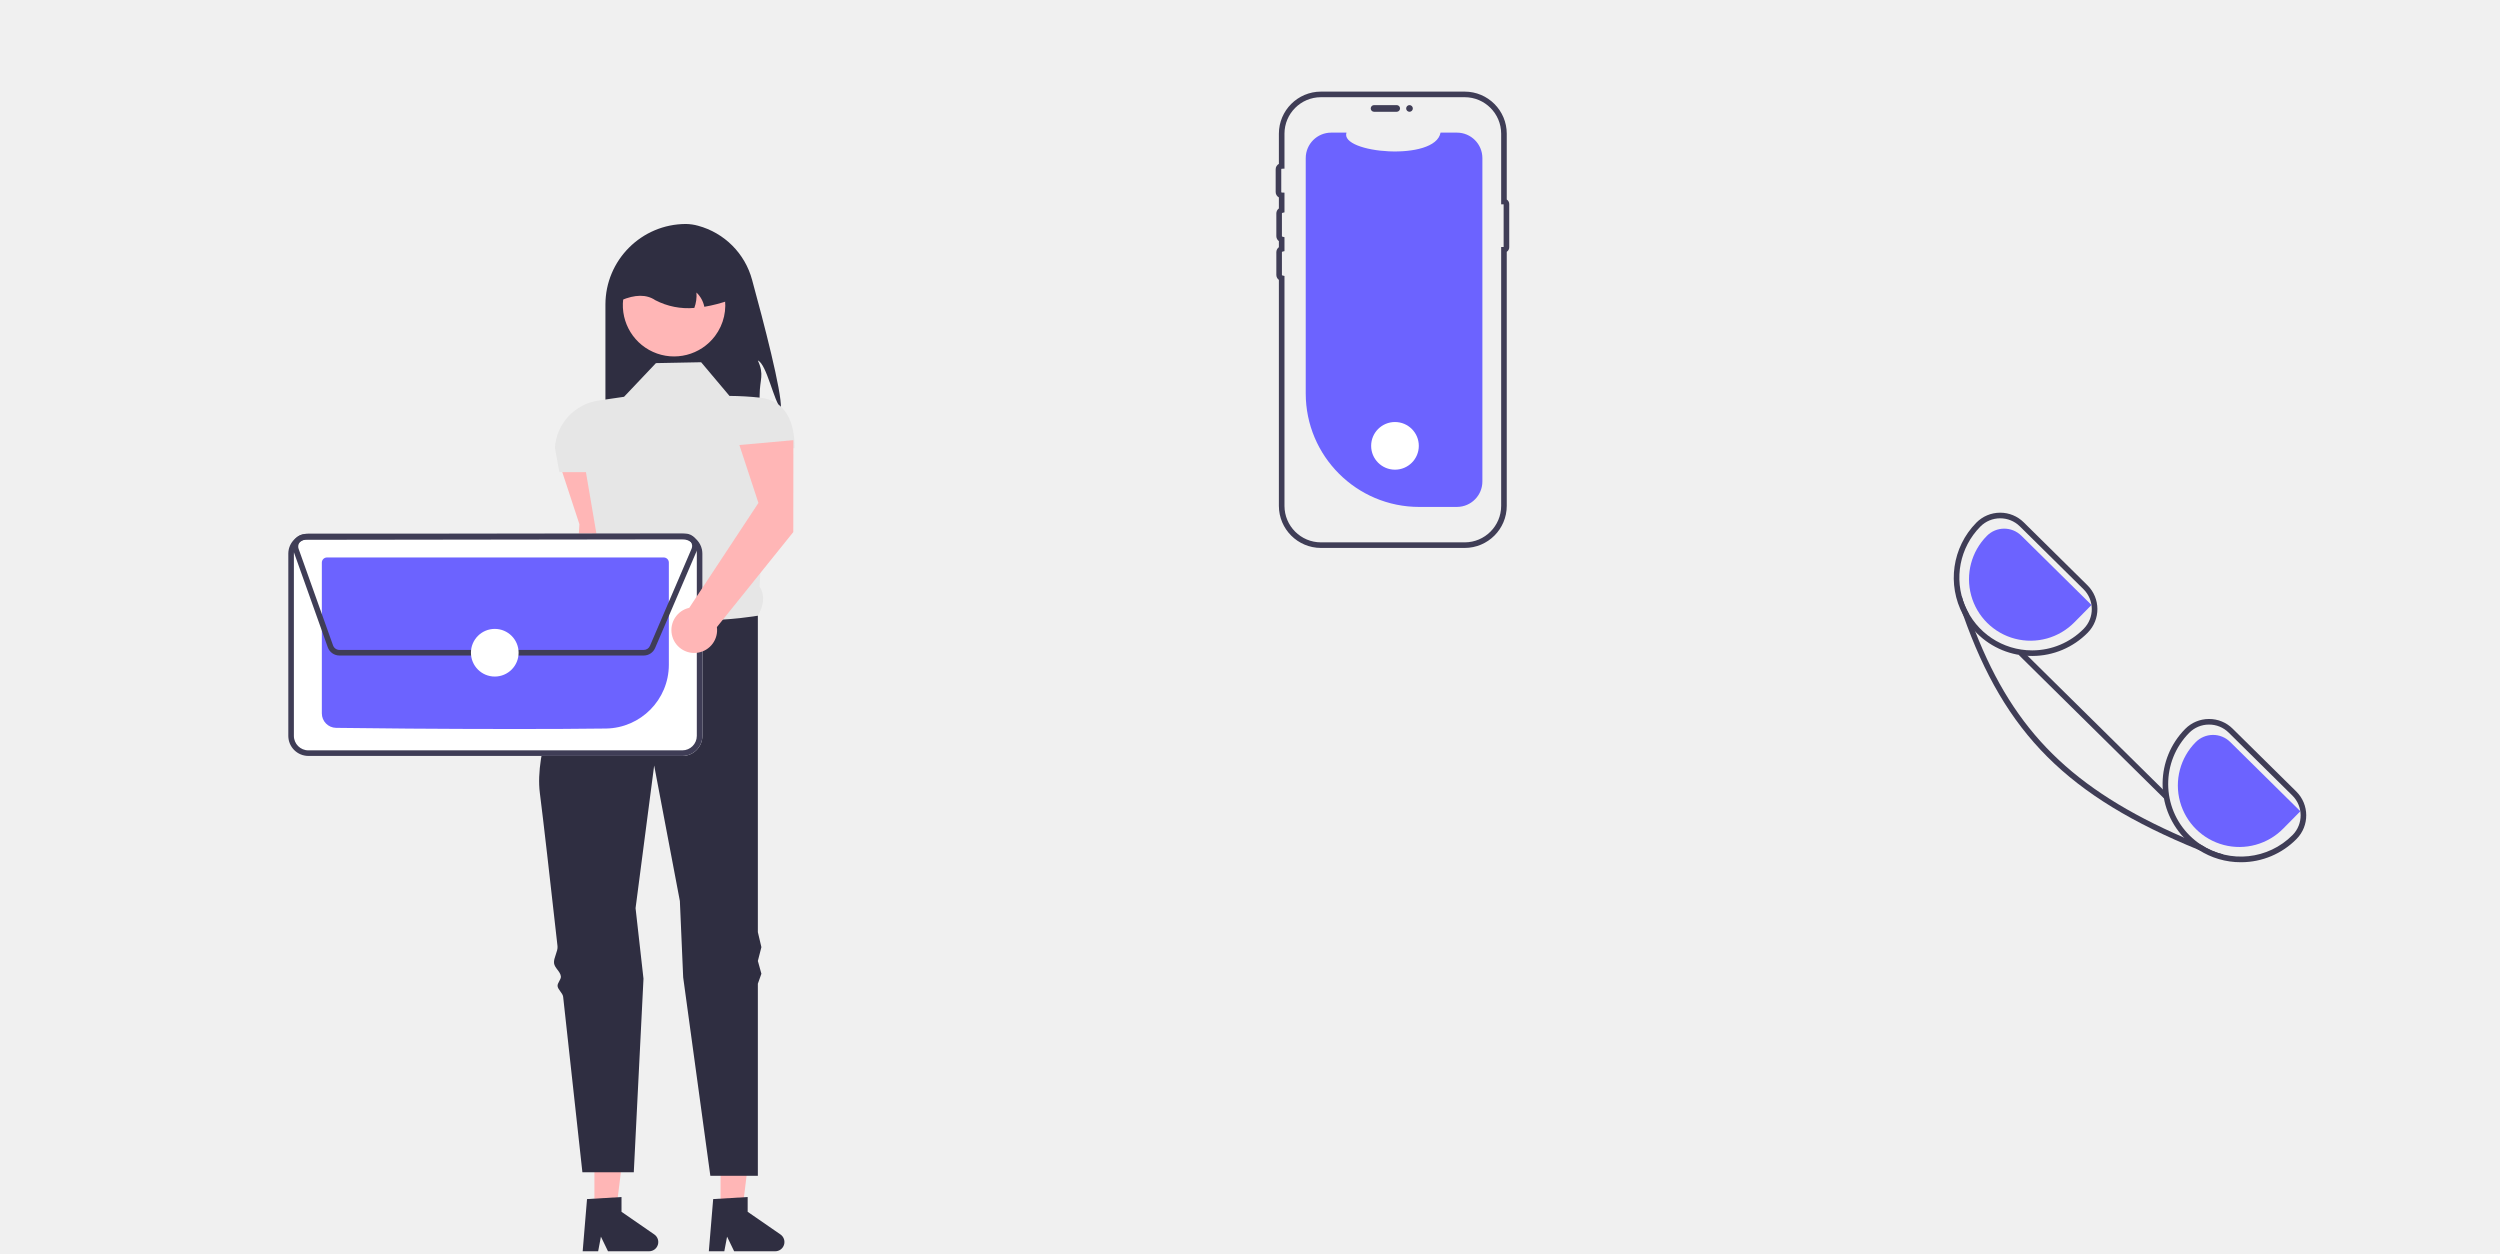
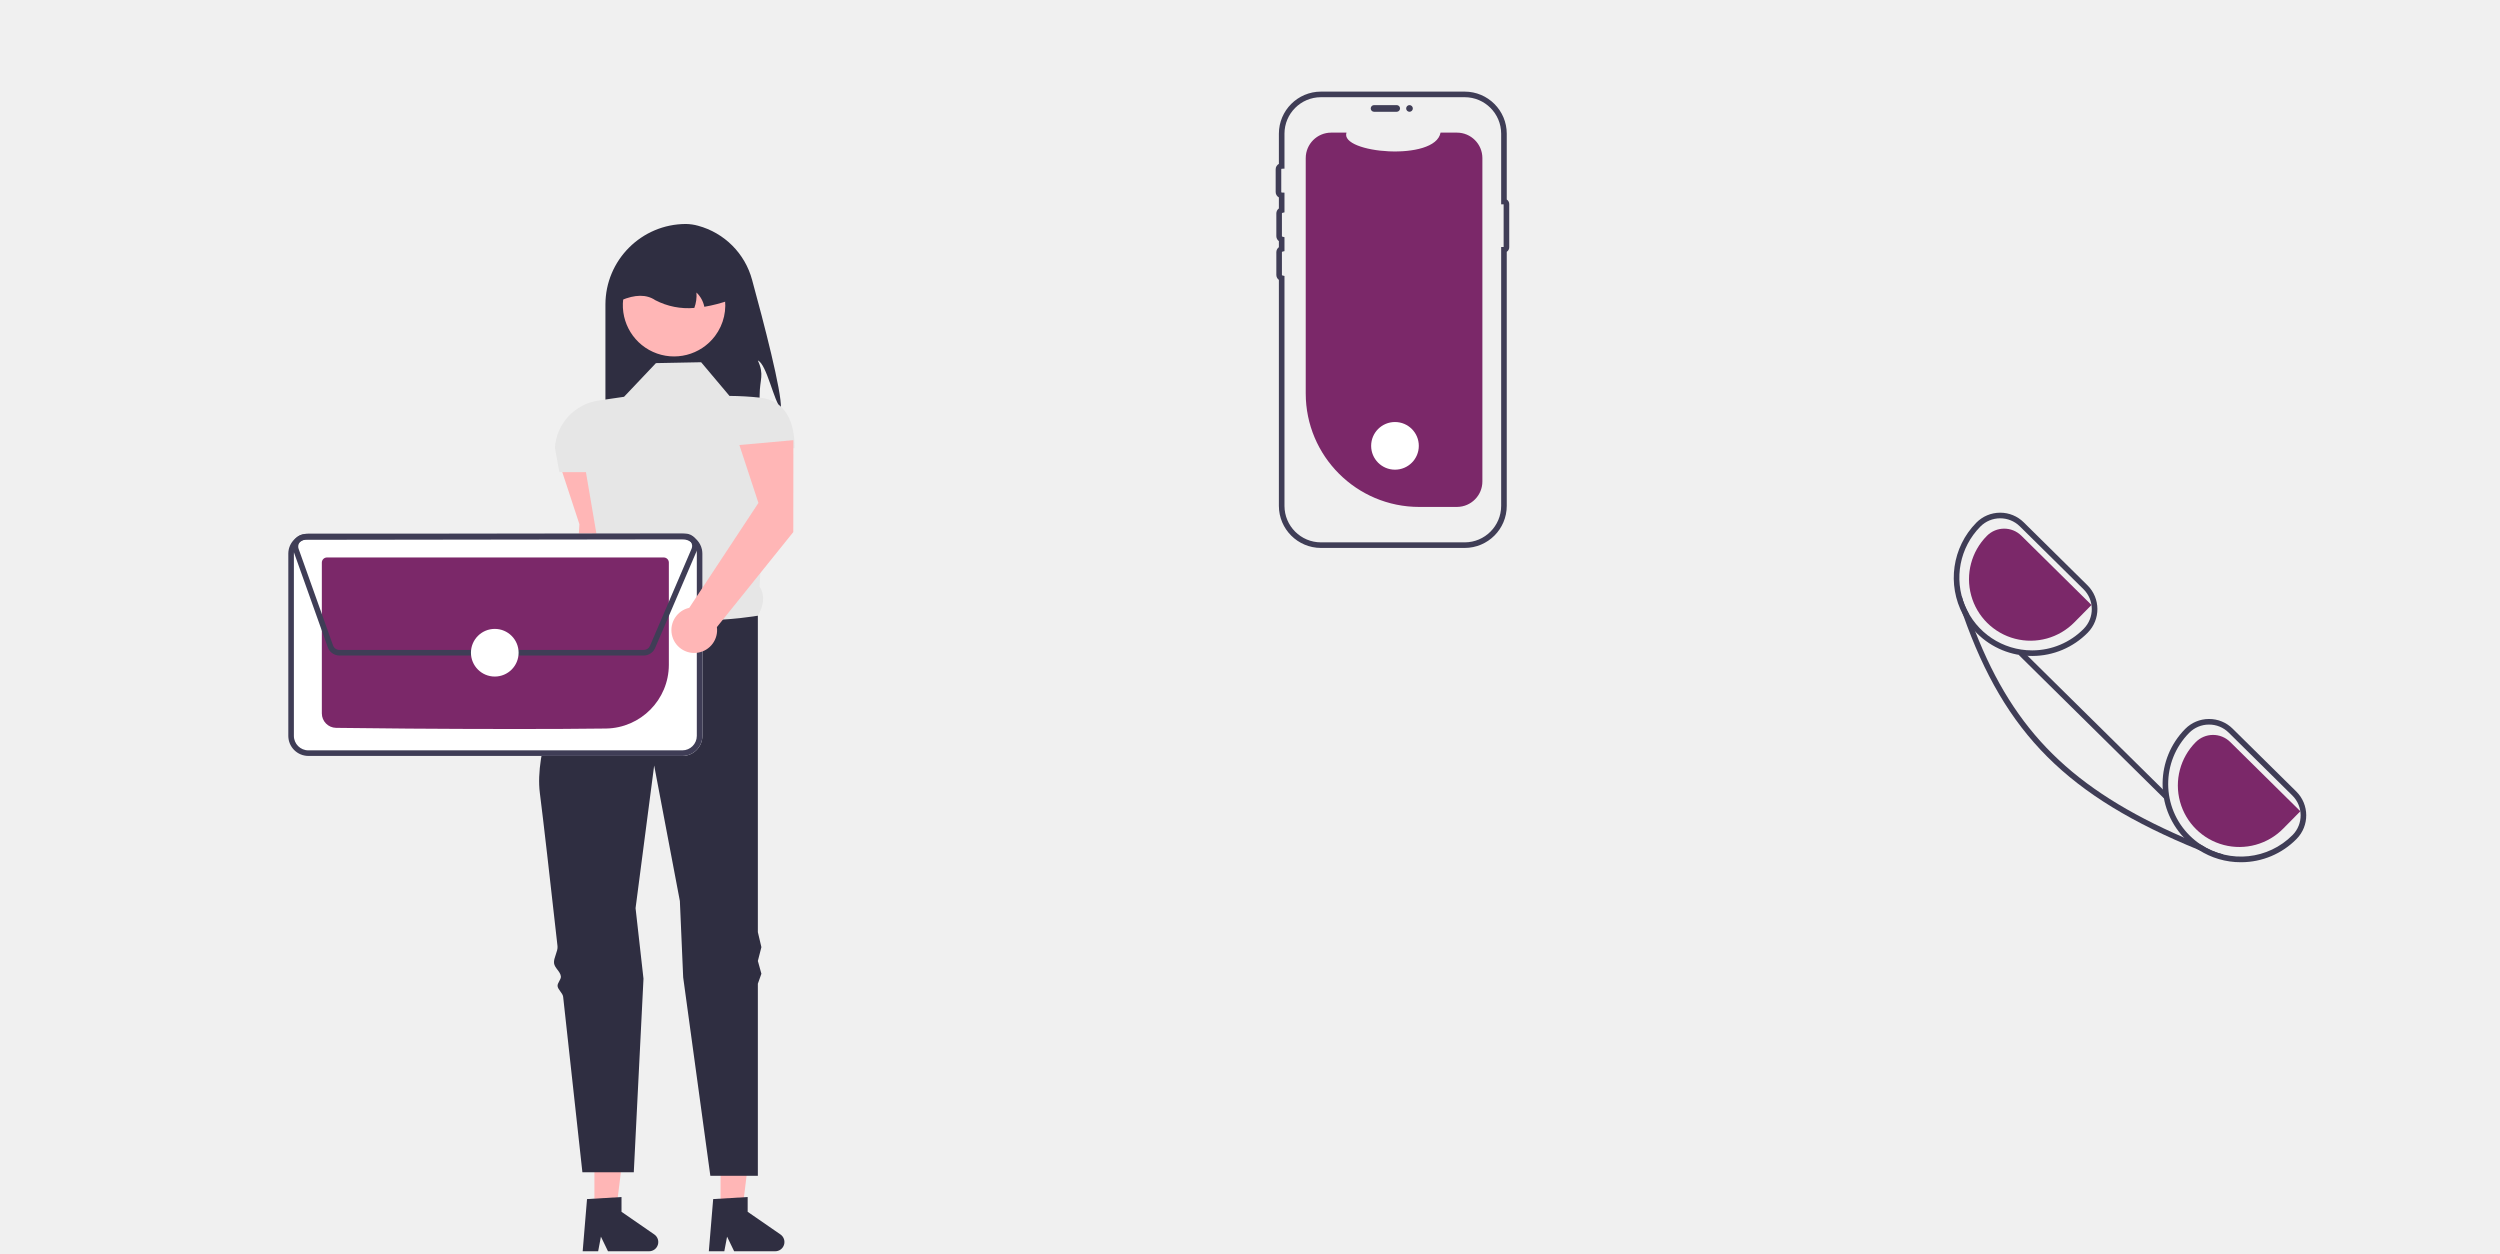
<svg xmlns="http://www.w3.org/2000/svg" data-name="Layer 1" width="894.249" height="448.282" viewBox="0 0 894.249 448.282">
  <path d="M447.37,674.141q-40.475,0-80.829-1.449c-38.44-1.381-78.19-2.808-115.136-23.299-25.845-14.333-48.735-37.329-66.194-66.504a223.77,223.77,0,0,1-25.369-63.604,261.476,261.476,0,0,1,.953-123.779,219.834,219.834,0,0,1,14.741-40.4c26.943-55.793,76.085-93.246,134.826-102.754a6.807,6.807,0,0,1,1.463-.031c.264.014.528.029.796.018l.346-.11a16.882,16.882,0,0,1,2.721-.698c90.594-13.487,186.365,13.802,276.952,78.914,70.042,50.351,162.868,77.464,283.781,82.889l1.717.09c33.66,1.934,66.218,15.811,94.16,40.133,27.579,24.006,48.287,56.034,59.884,92.624,1.426,4.461,2.733,9.104,3.884,13.801a26.039,26.039,0,0,1-6.941,24.69v.009l-.301.31c-.725.721-1.488,1.412-2.267,2.056l-.917.756c-7.727,6.365-13.83,11.394-21.135,15.299a64.983,64.983,0,0,1-15.419,5.821c-29.465,7.184-59.388,13.844-88.936,19.797-57.385,11.57-116.281,21.115-175.054,28.368A2269.141,2269.141,0,0,1,447.37,674.141Zm-136.232-419.845a3.507,3.507,0,0,0-.539.037c-58.192,9.419-106.869,46.504-133.544,101.745a217.624,217.624,0,0,0-14.595,40,259.188,259.188,0,0,0-.941,122.681,221.622,221.622,0,0,0,25.123,62.996c17.288,28.889,39.944,51.654,65.518,65.836,36.614,20.308,76.176,21.729,114.436,23.102a2266.314,2266.314,0,0,0,358.315-15.595c58.735-7.249,117.593-16.787,174.94-28.351,29.528-5.948,59.43-12.604,88.875-19.783a63.358,63.358,0,0,0,15.047-5.679c7.157-3.826,13.202-8.807,20.855-15.111l.917-.755c.67-.554,1.329-1.146,1.958-1.761l.181-.189c6.289-6.339,8.735-14.702,6.71-22.944v-.001c-1.139-4.646-2.432-9.24-3.844-13.655-23.69-74.746-84.974-127.569-152.496-131.447l-1.707-.09c-55.232-2.479-103.564-9.344-147.752-20.99-52.75-13.902-98.801-34.83-136.876-62.201-90.242-64.862-185.613-92.049-275.811-78.626a15.473,15.473,0,0,0-2.479.643l-.623.174a9.374,9.374,0,0,1-1.062-.013C311.537,254.307,311.335,254.296,311.138,254.296Z" transform="translate(-152.8755 -225.8589)" fill="#f0f0f0" />
  <path d="M432.202,371.915c-2.498-2.397-5.053-15.762-8.242-17.118,2.384,5.269.653,6.663.64,12.446a39.123,39.123,0,0,1-1.141,9.745H369.435V334.825a28.847,28.847,0,0,1,28.848-28.848,17.214,17.214,0,0,1,4.276.626A27.428,27.428,0,0,1,421.909,326.007C426.028,341.061,432.578,366.119,432.202,371.915Z" transform="translate(-152.8755 -225.8589)" fill="#2f2e41" />
  <path d="M372.605,423.782l.027-32.863L353.314,392.645l6.818,20.726-3.191,52.096a8.173,8.173,0,1,0,9.89,6.889Z" transform="translate(-152.8755 -225.8589)" fill="#ffb6b6" />
  <polygon points="257.746 432.76 265.55 432.759 269.263 402.657 257.744 402.657 257.746 432.76" fill="#ffb6b6" />
  <path d="M407.978,654.769l12.337-.736v5.286l11.729,8.101a3.302,3.302,0,0,1-1.876,6.019H415.481L412.949,668.209l-.988,5.228h-5.538Z" transform="translate(-152.8755 -225.8589)" fill="#2f2e41" />
  <polygon points="212.62 432.76 220.425 432.759 224.137 402.657 212.619 402.657 212.62 432.76" fill="#ffb6b6" />
  <path d="M362.853,654.769l12.337-.736v5.286l11.729,8.101a3.302,3.302,0,0,1-1.876,6.019H370.355l-2.532-5.228-.988,5.228H361.297Z" transform="translate(-152.8755 -225.8589)" fill="#2f2e41" />
  <path d="M403.672,355.43l-16.167.317-11.412,12.046-9.149,1.342a18.266,18.266,0,0,0-15.577,16.897v0l1.585,8.706h9.51l5.502,32.303c-2.139,5.451-2.285,9.754,2.107,11.444l13.631,25.678L423.96,446.094c2.042-3.51,2.696-7.036.609-10.464l2.878-49.45h9.677v0c0-9.249-3.128-17.046-12.32-18.075a108.654,108.654,0,0,0-10.989-.629Z" transform="translate(-152.8755 -225.8589)" fill="#e6e6e6" />
  <path d="M423.96,446.094s-39.309,6.974-53.891-7.608c0,0-1.48,2.513-3.711,6.682-.642,1.199-1.881,2.011-2.629,3.463-.68,1.32-2.429,2.942-3.17,4.439-.596,1.204.36,2.777-.26,4.078-7.468,15.664-16.193,37.759-14.322,52.348,1.206,9.409,3.698,31.302,6.322,54.816.205,1.837-1.455,4.197-1.249,6.049.194,1.746,2.255,2.984,2.45,4.734.129,1.162-1.31,2.348-1.181,3.508.141,1.273,1.85,2.522,1.991,3.79,3.594,32.468,6.886,62.781,6.886,62.781h18.386l3.469-69.232-2.835-25.236,6.657-51.038,9.193,48.502,1.183,27.297,9.715,70.975H423.96v-68.708l1.268-3.569-1.268-4.578,1.268-4.932-1.268-5.372Z" transform="translate(-152.8755 -225.8589)" fill="#2f2e41" />
  <path d="M408.634,346.055a18.326,18.326,0,1,1,3.175-15.314c.053.22.097.438.14.665A18.301,18.301,0,0,1,408.634,346.055Z" transform="translate(-152.8755 -225.8589)" fill="#ffb6b6" />
  <path d="M404.813,335.598a9.633,9.633,0,0,0-2.815-5.104,13.142,13.142,0,0,1-.761,5.51,25.395,25.395,0,0,1-13.955-2.764c-3.233-2.194-7.348-2.004-12.141,0a17.75,17.75,0,0,1,17.752-17.752h3.17a17.756,17.756,0,0,1,17.752,17.752A52.852,52.852,0,0,1,404.813,335.598Z" transform="translate(-152.8755 -225.8589)" fill="#2f2e41" />
  <circle cx="113.249" cy="285" r="51" fill="#f0f0f0" />
  <circle cx="438.249" cy="51" r="51" fill="#f0f0f0" />
  <circle cx="843.249" cy="293" r="51" fill="#f0f0f0" />
-   <path d="M683.125,282.421V398.067A9.119,9.119,0,0,1,674.101,407.186a.802.802,0,0,1-.1.004H660.541a40.606,40.606,0,0,1-40.606-40.606v-84.163a9.123,9.123,0,0,1,9.123-9.123l5.454,0c-2.527,7.371,31.765,10.474,33.648,0l5.841,0A9.123,9.123,0,0,1,683.125,282.421Z" transform="translate(-152.8755 -225.8589)" fill="#6c63ff" />
+   <path d="M683.125,282.421V398.067A9.119,9.119,0,0,1,674.101,407.186a.802.802,0,0,1-.1.004H660.541a40.606,40.606,0,0,1-40.606-40.606v-84.163a9.123,9.123,0,0,1,9.123-9.123l5.454,0c-2.527,7.371,31.765,10.474,33.648,0l5.841,0A9.123,9.123,0,0,1,683.125,282.421Z" transform="translate(-152.8755 -225.8589)" fill="#7b2869" />
  <path d="M643.182,264.65a1.197,1.197,0,0,1,1.196-1.196h8.13a1.196,1.196,0,0,1,0,2.391h-8.13A1.197,1.197,0,0,1,643.182,264.65Z" transform="translate(-152.8755 -225.8589)" fill="#3f3d56" />
  <path d="M676.794,421.859h-51.416a15.063,15.063,0,0,1-15.046-15.046V325.972a2.187,2.187,0,0,1-.911-1.779v-8.13a2.186,2.186,0,0,1,.911-1.778v-2.182a2.186,2.186,0,0,1-.911-1.778v-8.131a2.186,2.186,0,0,1,.911-1.778v-3.944a2.184,2.184,0,0,1-1.15-1.93v-8.13a2.184,2.184,0,0,1,1.15-1.93V273.674A15.063,15.063,0,0,1,625.378,258.628h51.416a15.063,15.063,0,0,1,15.046,15.046V297.23a1.886,1.886,0,0,1,.886,1.598v15.503a1.887,1.887,0,0,1-.886,1.599V406.813A15.063,15.063,0,0,1,676.794,421.859ZM625.378,260.628a13.061,13.061,0,0,0-13.046,13.046v12.508l-.962.037a.195.195,0,0,0-.188.192V294.541a.196.196,0,0,0,.188.192l.962.037v7.049l-.761.188a.197.197,0,0,0-.15.187v8.131a.197.197,0,0,0,.15.187l.761.188v4.991l-.761.188a.197.197,0,0,0-.15.187v8.13a.197.197,0,0,0,.15.187l.761.188V406.813a13.061,13.061,0,0,0,13.046,13.046h51.416a13.061,13.061,0,0,0,13.046-13.046V314.217h.886V298.942h-.886V273.674a13.061,13.061,0,0,0-13.046-13.046Z" transform="translate(-152.8755 -225.8589)" fill="#3f3d56" />
  <circle cx="504.176" cy="38.791" r="1.196" fill="#3f3d56" />
  <path d="M396.956,496.262H263.168a7.188,7.188,0,0,1-7.17-7.169v-65.189a7.188,7.188,0,0,1,7.169-7.17H396.955a7.188,7.188,0,0,1,7.17,7.169v65.189A7.188,7.188,0,0,1,396.956,496.262Z" transform="translate(-152.8755 -225.8589)" fill="#fff" />
  <path d="M396.956,496.262H263.168a7.188,7.188,0,0,1-7.17-7.169v-65.189a7.188,7.188,0,0,1,7.169-7.17H396.955a7.188,7.188,0,0,1,7.17,7.169v65.189A7.188,7.188,0,0,1,396.956,496.262ZM263.168,418.734a5.185,5.185,0,0,0-5.17,5.171v65.187a5.185,5.185,0,0,0,5.171,5.17H396.954a5.185,5.185,0,0,0,5.171-5.171v-65.187a5.185,5.185,0,0,0-5.171-5.17Z" transform="translate(-152.8755 -225.8589)" fill="#3f3d56" />
-   <path d="M337.232,486.628c-26.386,0-53.899-.252-64.164-.416a5.176,5.176,0,0,1-5.07-5.155V427.095a1.83,1.83,0,0,1,1.823-1.828H390.297a1.829,1.829,0,0,1,1.827,1.823v36.612a22.842,22.842,0,0,1-22.457,22.752C360.1,486.579,348.771,486.628,337.232,486.628Z" transform="translate(-152.8755 -225.8589)" fill="#6c63ff" />
+   <path d="M337.232,486.628c-26.386,0-53.899-.252-64.164-.416a5.176,5.176,0,0,1-5.07-5.155V427.095a1.83,1.83,0,0,1,1.823-1.828H390.297a1.829,1.829,0,0,1,1.827,1.823v36.612a22.842,22.842,0,0,1-22.457,22.752C360.1,486.579,348.771,486.628,337.232,486.628Z" transform="translate(-152.8755 -225.8589)" fill="#7b2869" />
  <path d="M383.146,460.339H274.287a4.438,4.438,0,0,1-4.164-2.936l-12.321-34.566a4.423,4.423,0,0,1,4.158-5.907l136.072-.189a4.423,4.423,0,0,1,4.359,5.198l.105.044-.391.912-.004.009-14.895,34.755A4.41,4.41,0,0,1,383.146,460.339Zm14.892-41.598-136.075.189a2.423,2.423,0,0,0-2.278,3.235l12.321,34.565a2.433,2.433,0,0,0,2.282,1.608H383.146a2.413,2.413,0,0,0,2.222-1.467l14.896-34.756.732.314-.732-.314a2.421,2.421,0,0,0-2.226-3.375Z" transform="translate(-152.8755 -225.8589)" fill="#3f3d56" />
  <circle cx="176.983" cy="233.48" r="8.524" fill="#fff" />
  <circle cx="498.983" cy="159.48" r="8.524" fill="#fff" />
  <path d="M974.255,508.979l-22.77-22.48a11.884,11.884,0,0,0-8.43-3.46h-.08a11.914,11.914,0,0,0-8.46,3.56,27.991,27.991,0,0,0-.49,38.84c.24.26.49.51.74.76a27.248,27.248,0,0,0,4.56,3.65,27.676,27.676,0,0,0,15.11,4.43h.17a27.826,27.826,0,0,0,19.75-8.32,12.023,12.023,0,0,0-.1-16.98Zm-1.32,15.57a26.092,26.092,0,0,1-32.76,3.48,26.786,26.786,0,0,1-4.01-3.25,26.002,26.002,0,0,1-.23-36.77,9.913,9.913,0,0,1,7.06-2.97h.06a9.911,9.911,0,0,1,7.02,2.88l22.77,22.49a10.007,10.007,0,0,1,.09,14.14Z" transform="translate(-152.8755 -225.8589)" fill="#3f3d56" />
  <path d="M899.545,435.199l-22.77-22.49a11.926,11.926,0,0,0-8.43-3.46h-.07a11.947,11.947,0,0,0-8.47,3.57,28.077,28.077,0,0,0-4.72,33l.01.01a27.562,27.562,0,0,0,4.33,5.93c.19.22.41.44.63.66a27.835,27.835,0,0,0,19.67,8.08h.18a27.854,27.854,0,0,0,19.75-8.33,11.999,11.999,0,0,0-.11-16.97Zm-1.32,15.57a25.855,25.855,0,0,1-18.33,7.73h-.17a26,26,0,0,1-18.49-44.27,10.008,10.008,0,0,1,14.14-.09l22.77,22.48A10.019,10.019,0,0,1,898.225,450.769Z" transform="translate(-152.8755 -225.8589)" fill="#3f3d56" />
-   <path d="M975.71,516.046l-25.103-24.794a8.727,8.727,0,0,0-12.327.076,22,22,0,1,0,31.305,30.919Z" transform="translate(-152.8755 -225.8589)" fill="#6c63ff" />
-   <path d="M901.004,442.262l-25.103-24.794a8.727,8.727,0,0,0-12.327.076,22,22,0,1,0,31.305,30.919Z" transform="translate(-152.8755 -225.8589)" fill="#6c63ff" />
+   <path d="M975.71,516.046l-25.103-24.794a8.727,8.727,0,0,0-12.327.076,22,22,0,1,0,31.305,30.919Z" transform="translate(-152.8755 -225.8589)" fill="#7b2869" />
+   <path d="M901.004,442.262l-25.103-24.794a8.727,8.727,0,0,0-12.327.076,22,22,0,1,0,31.305,30.919Z" transform="translate(-152.8755 -225.8589)" fill="#7b2869" />
  <path d="M948.125,531.489l-.6,1.58q-4.23-1.605-8.2-3.22c-46.88-19.13-69.26-41.52-84.23-84.02l-.01-.01q-1.065-3-2.07-6.14l1.58-.51a25.542,25.542,0,0,0,2.3,5.78q1.23,3.495,2.53,6.81c14.07,35.87,34.82,56.37,74.6,73.68q3,1.305,6.15,2.59A26.087,26.087,0,0,0,948.125,531.489Z" transform="translate(-152.8755 -225.8589)" fill="#3f3d56" />
  <rect x="900.623" y="448.539" width="2.001" height="73" transform="translate(-229.9252 559.8239) rotate(-45.35527)" fill="#3f3d56" />
  <path d="M436.64,416.173l.027-32.863-19.318,1.726,6.818,20.726-24.747,37.514a8.173,8.173,0,1,0,9.89,6.889Z" transform="translate(-152.8755 -225.8589)" fill="#ffb6b6" />
</svg>
